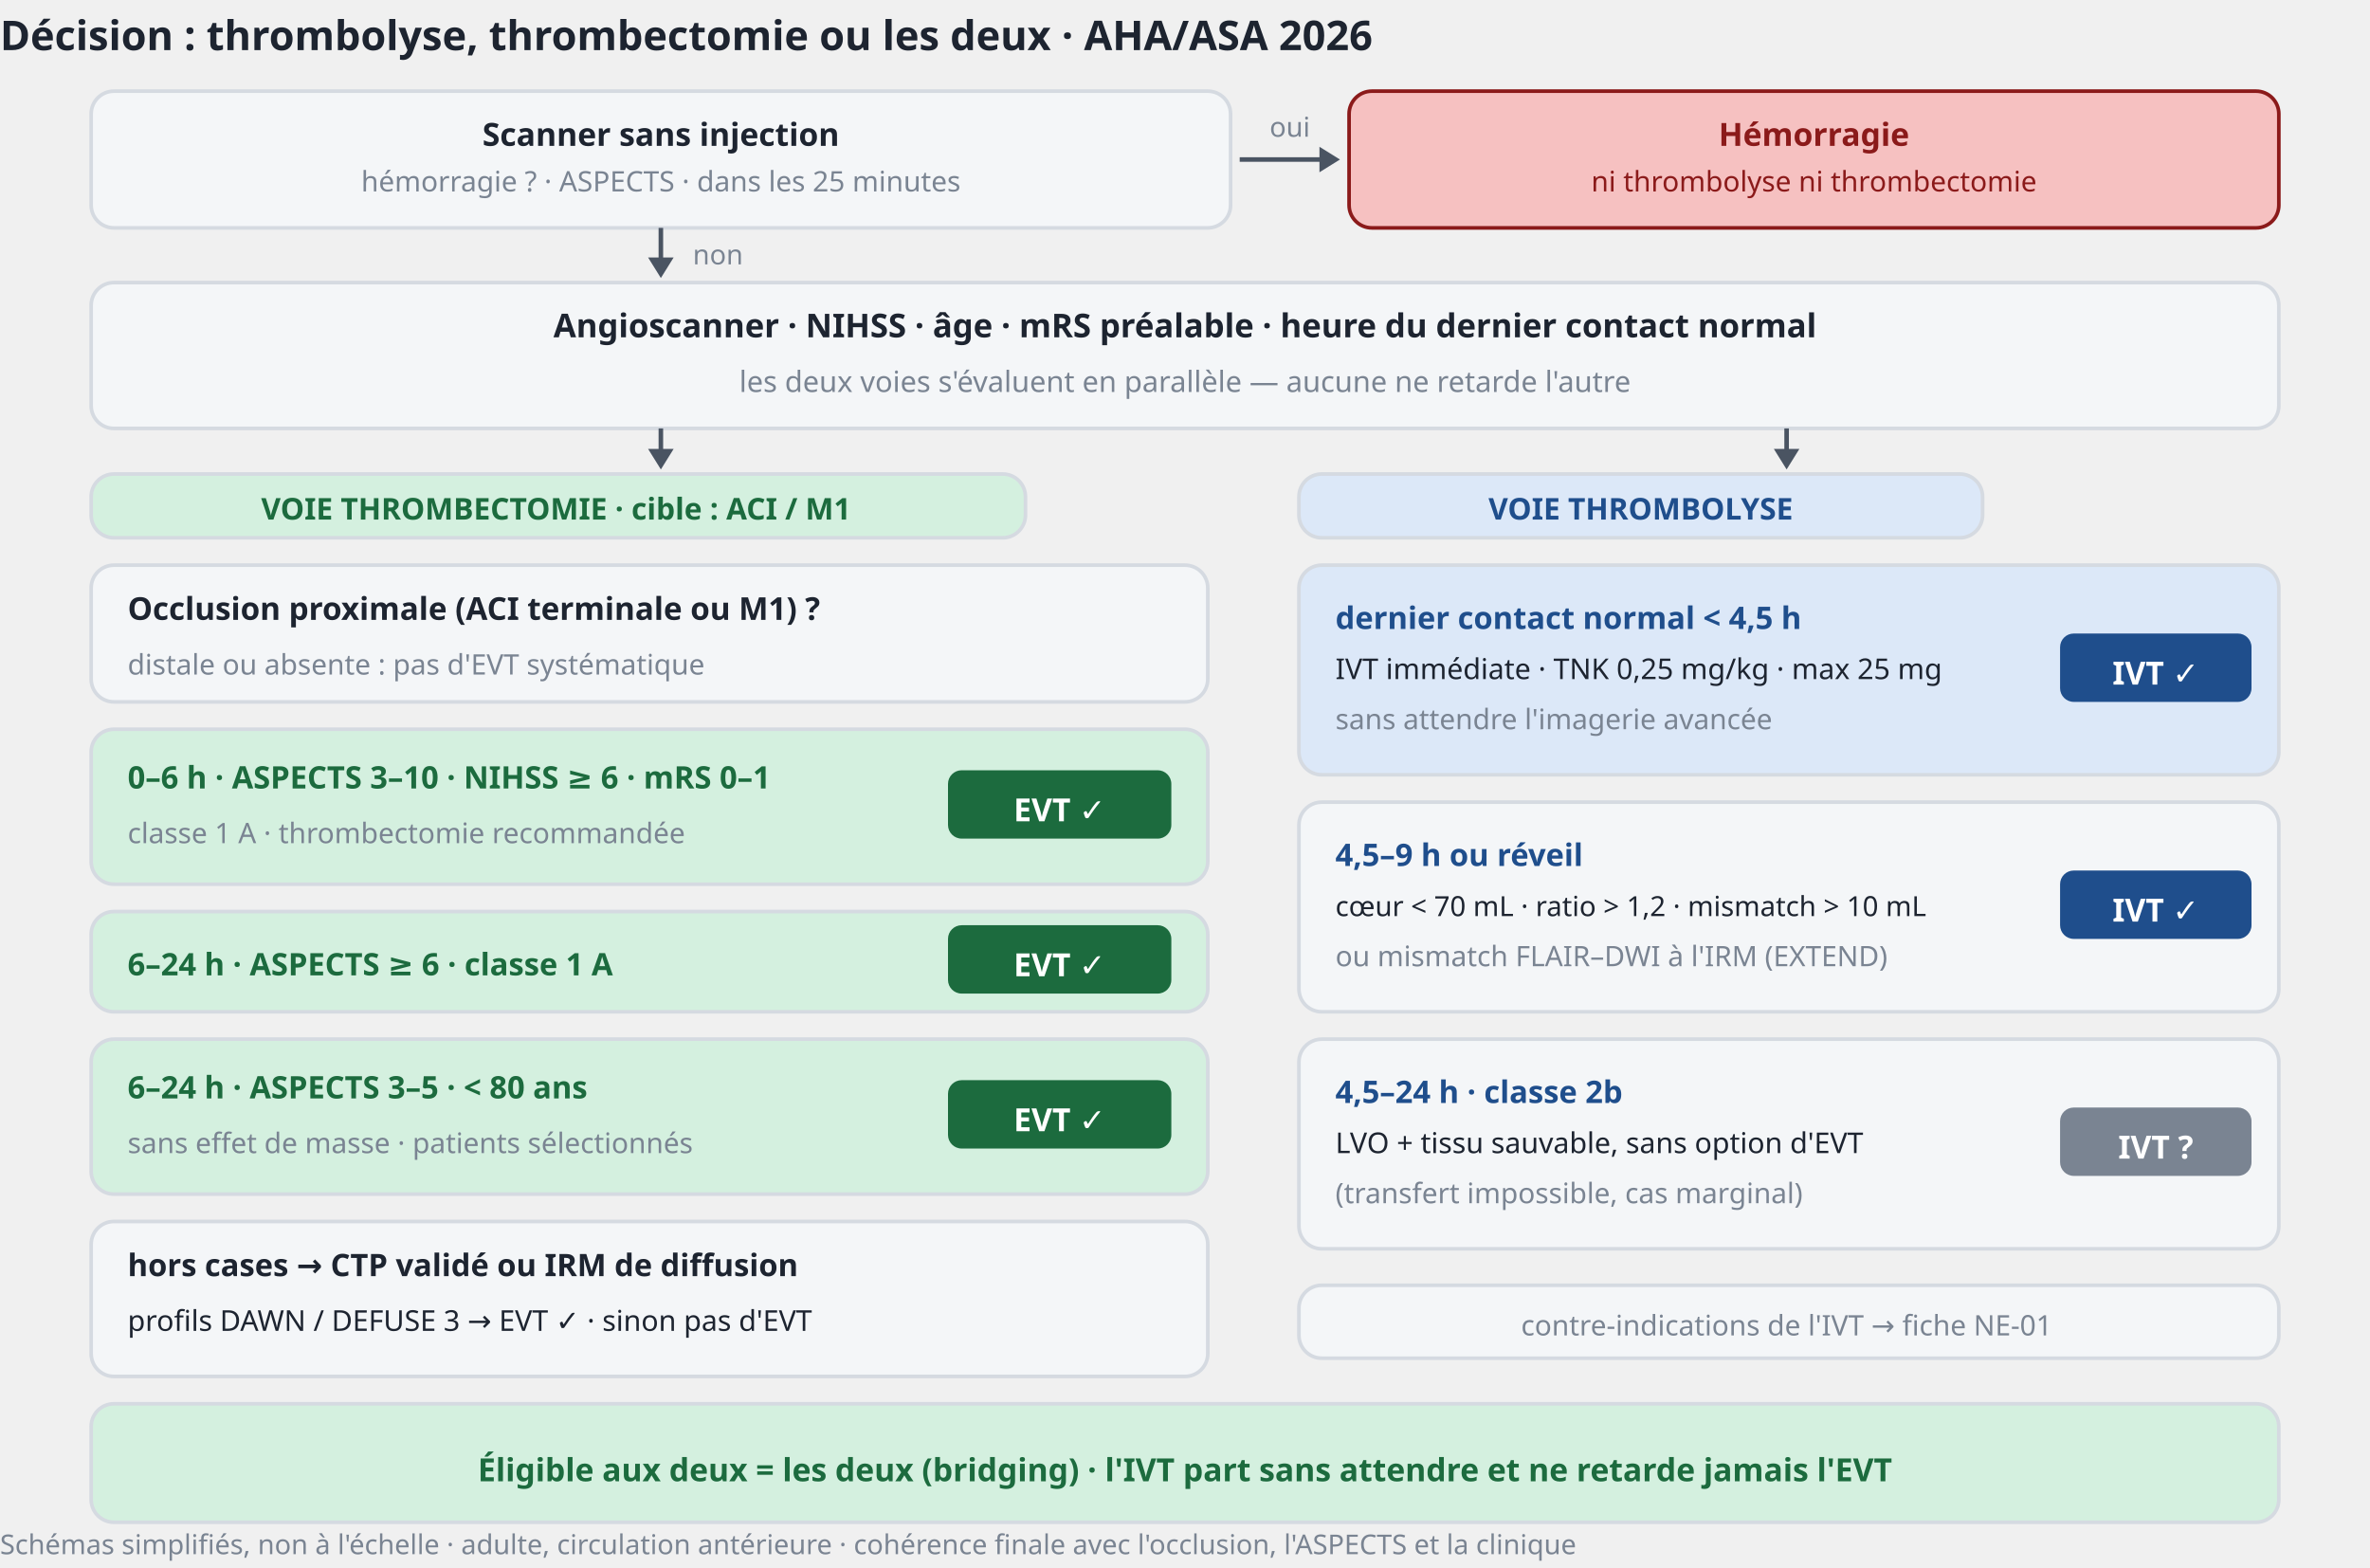
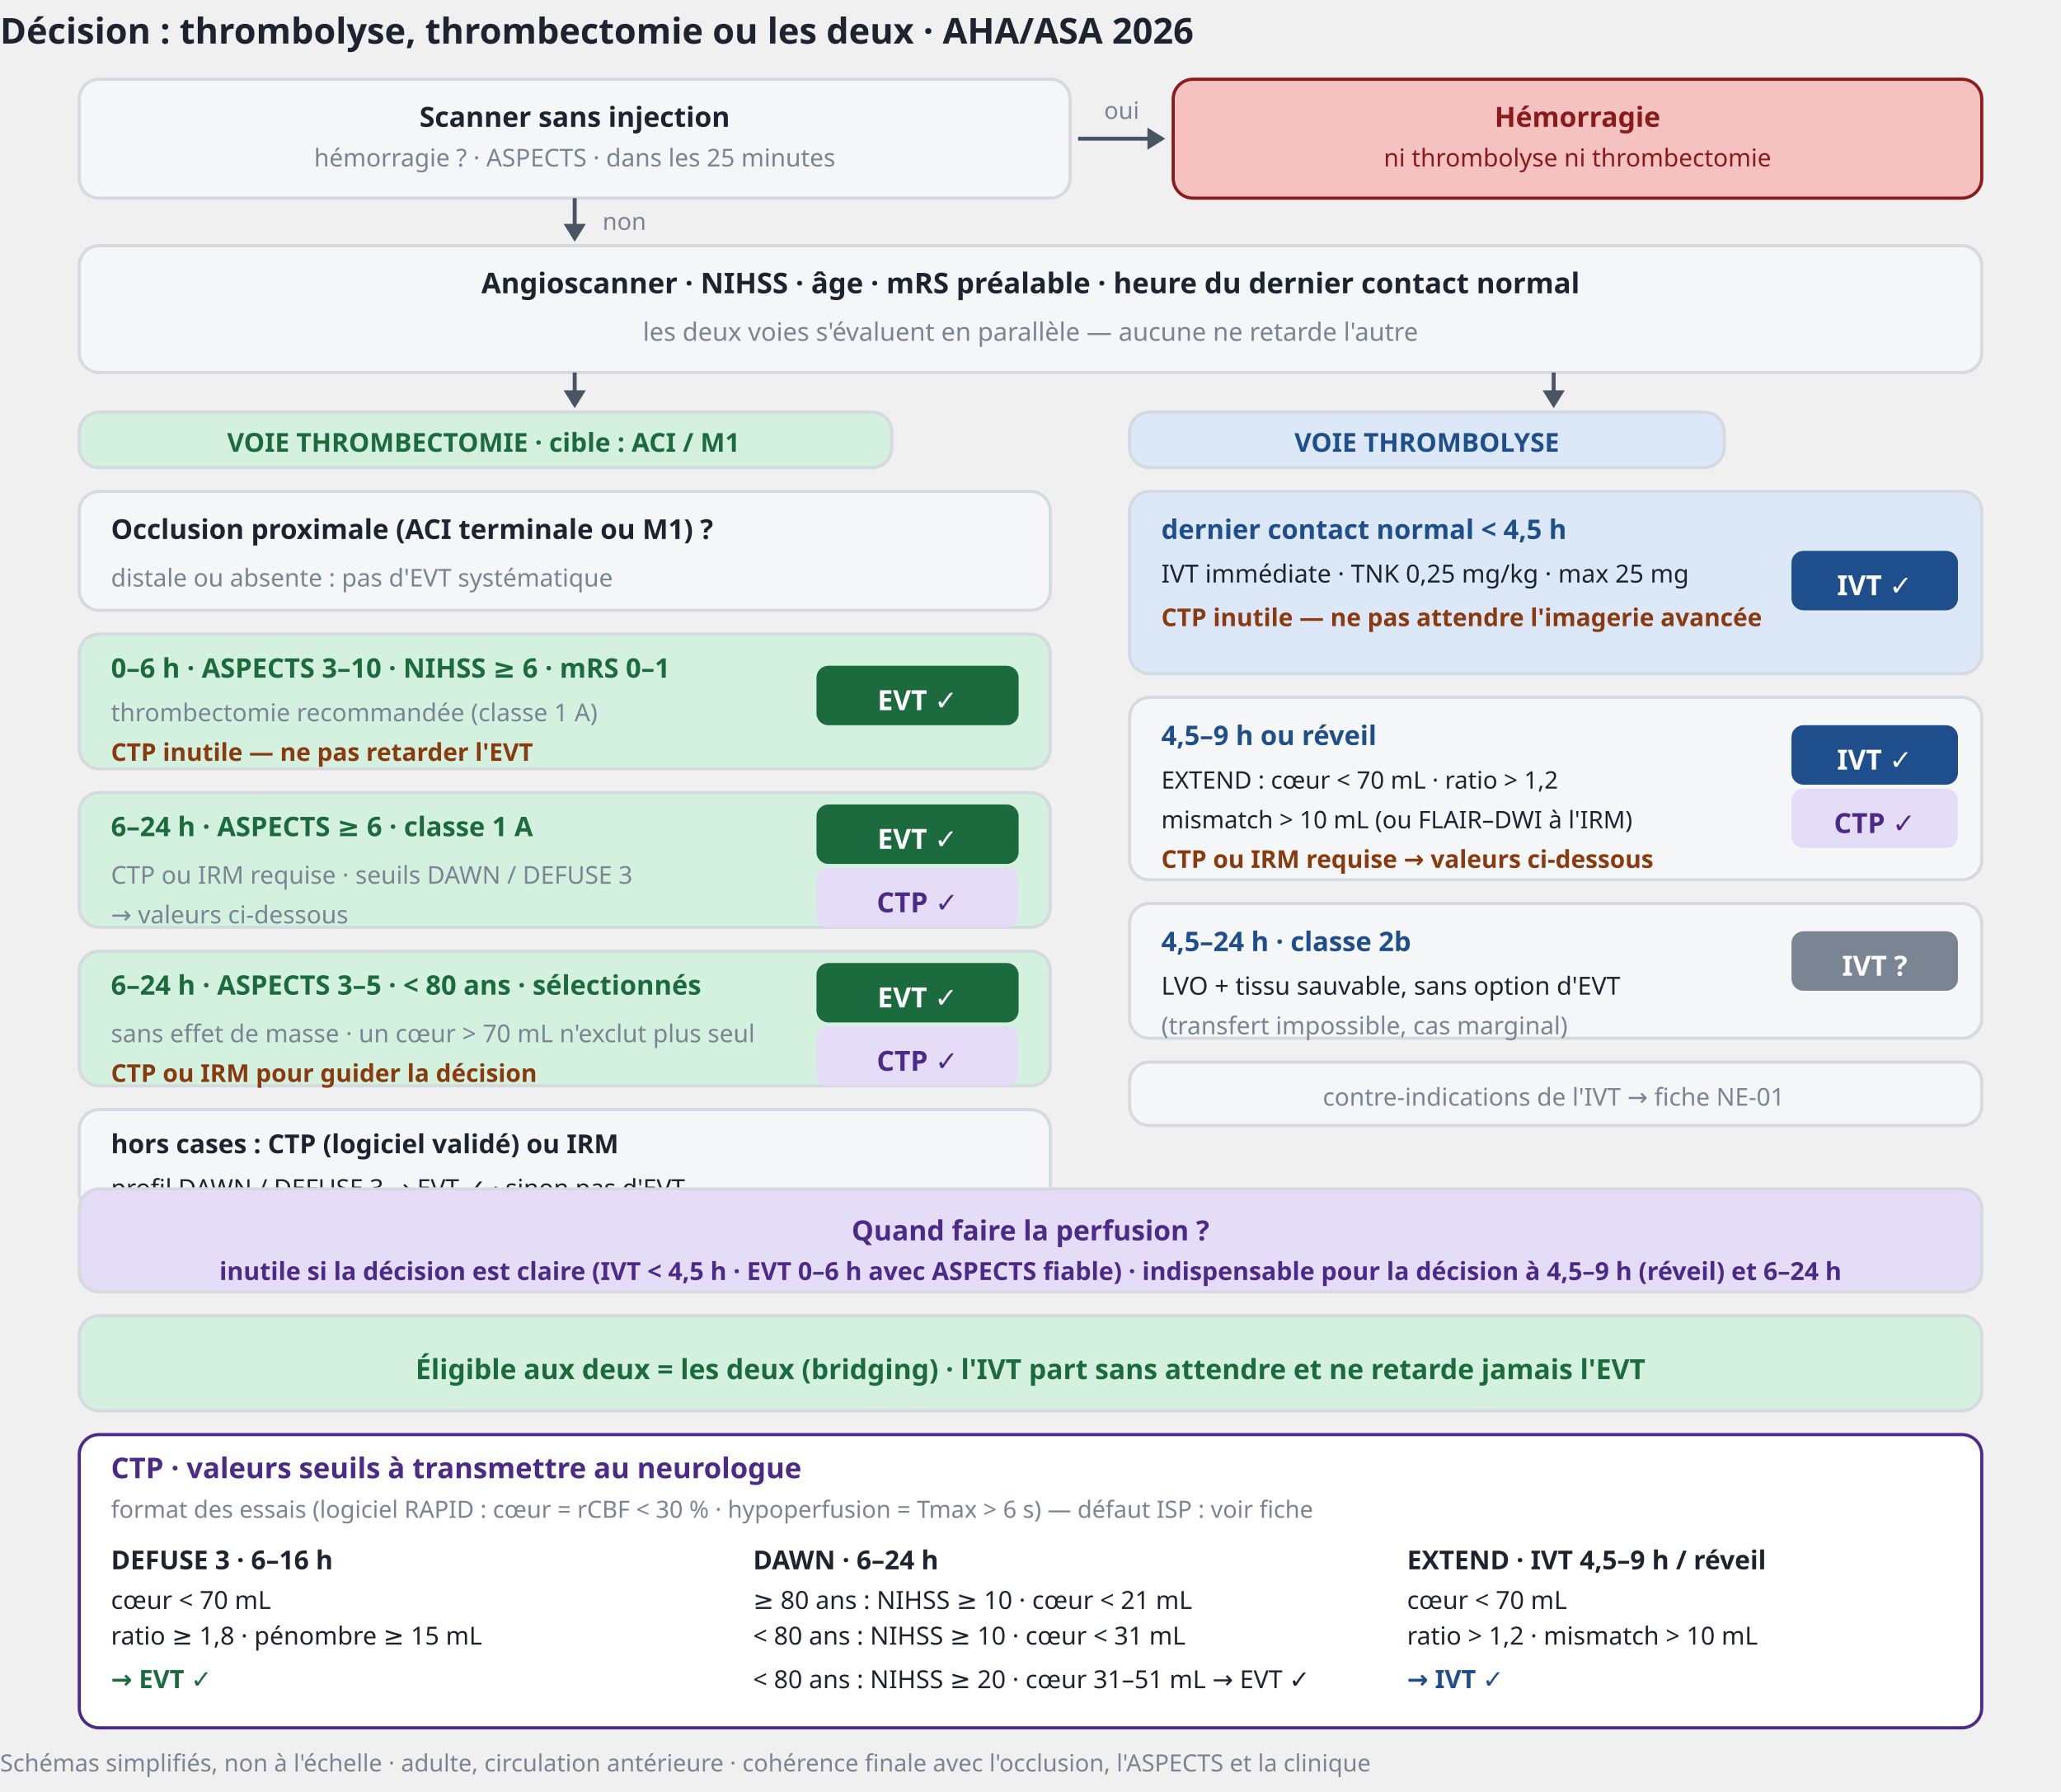
- <svg viewBox="0 0 520 344" role="img" style="width:100%;height:auto">
+ <svg viewBox="0 0 520 452" role="img" style="width:100%;height:auto">
  <text x="0.0" y="11.0" text-anchor="start" font-size="9" font-weight="700" fill="#1d2430" font-family="IS">Décision : thrombolyse, thrombectomie ou les deux · AHA/ASA 2026</text>
  <rect x="20" y="20" width="250" height="30" rx="5" fill="#f4f6f8" stroke="#d5dae1" stroke-width="0.8" />
  <text x="145.0" y="32.0" text-anchor="middle" font-size="7" font-weight="700" fill="#1d2430" font-family="IS">Scanner sans injection</text>
  <text x="145.0" y="42.0" text-anchor="middle" font-size="6.2" font-weight="400" fill="#7a8492" font-family="IS">hémorragie ? · ASPECTS · dans les 25 minutes</text>
  <path d="M272,35 L290.5,35" stroke="#4a5462" stroke-width="1" fill="none" />
  <path d="M289.5,32.2 L294,35 L289.5,37.8Z" fill="#4a5462" />
  <text x="283.0" y="30.0" text-anchor="middle" font-size="6" font-weight="400" fill="#7a8492" font-family="IS">oui</text>
  <rect x="296" y="20" width="204" height="30" rx="5" fill="#F6C1C1" stroke="#8B1A1A" stroke-width="0.8" />
  <text x="398.0" y="32.0" text-anchor="middle" font-size="7" font-weight="700" fill="#8B1A1A" font-family="IS">Hémorragie</text>
  <text x="398.0" y="42.0" text-anchor="middle" font-size="6.2" font-weight="400" fill="#8B1A1A" font-family="IS">ni thrombolyse ni thrombectomie</text>
  <path d="M145,50 L145,57.5" stroke="#4a5462" stroke-width="1" fill="none" />
  <path d="M142.2,56.5 L145,61 L147.8,56.5Z" fill="#4a5462" />
  <text x="152.0" y="58.0" text-anchor="start" font-size="6" font-weight="400" fill="#7a8492" font-family="IS">non</text>
  <rect x="20" y="62" width="480" height="32" rx="5" fill="#f4f6f8" stroke="#d5dae1" stroke-width="0.8" />
  <text x="260.0" y="74.0" text-anchor="middle" font-size="7.2" font-weight="700" fill="#1d2430" font-family="IS">Angioscanner · NIHSS · âge · mRS préalable · heure du dernier contact normal</text>
  <text x="260.0" y="86.0" text-anchor="middle" font-size="6.4" font-weight="400" fill="#7a8492" font-family="IS">les deux voies s'évaluent en parallèle — aucune ne retarde l'autre</text>
  <path d="M145,94 L145,99.5" stroke="#4a5462" stroke-width="1" fill="none" />
  <path d="M142.2,98.5 L145,103 L147.8,98.5Z" fill="#4a5462" />
  <path d="M392,94 L392,99.5" stroke="#4a5462" stroke-width="1" fill="none" />
  <path d="M389.2,98.5 L392,103 L394.8,98.5Z" fill="#4a5462" />
  <rect x="20" y="104" width="205" height="14" rx="5" fill="#D4F0DF" stroke="#d5dae1" stroke-width="0.8" />
  <text x="122.0" y="114.0" text-anchor="middle" font-size="6.6" font-weight="700" fill="#1C6B3E" font-family="IS">VOIE THROMBECTOMIE · cible : ACI / M1</text>
  <rect x="20" y="124" width="245" height="30" rx="5" fill="#f4f6f8" stroke="#d5dae1" stroke-width="0.8" />
  <text x="28.0" y="136.0" text-anchor="start" font-size="6.9" font-weight="700" fill="#1d2430" font-family="IS">Occlusion proximale (ACI terminale ou M1) ?</text>
  <text x="28.0" y="148.0" text-anchor="start" font-size="6.2" font-weight="400" fill="#7a8492" font-family="IS">distale ou absente : pas d'EVT systématique</text>
  <rect x="20" y="160" width="245" height="34" rx="5" fill="#D4F0DF" stroke="#d5dae1" stroke-width="0.8" />
-   <text x="28.0" y="173.0" text-anchor="start" font-size="6.8" font-weight="700" fill="#1C6B3E" font-family="IS">0–6 h · ASPECTS 3–10 · NIHSS ≥ 6 · mRS 0–1</text>
-   <text x="28.0" y="185.0" text-anchor="start" font-size="6.2" font-weight="400" fill="#7a8492" font-family="IS">classe 1 A · thrombectomie recommandée</text>
-   <rect x="208" y="169" width="49" height="15" rx="3" fill="#1C6B3E" />
-   <text x="232.5" y="180.2" text-anchor="middle" font-size="7" font-weight="700" fill="#fff" font-family="IS">EVT ✓</text>
-   <rect x="20" y="200" width="245" height="22" rx="5" fill="#D4F0DF" stroke="#d5dae1" stroke-width="0.8" />
-   <text x="28.0" y="214.0" text-anchor="start" font-size="6.8" font-weight="700" fill="#1C6B3E" font-family="IS">6–24 h · ASPECTS ≥ 6 · classe 1 A</text>
-   <rect x="208" y="203" width="49" height="15" rx="3" fill="#1C6B3E" />
-   <text x="232.5" y="214.2" text-anchor="middle" font-size="7" font-weight="700" fill="#fff" font-family="IS">EVT ✓</text>
-   <rect x="20" y="228" width="245" height="34" rx="5" fill="#D4F0DF" stroke="#d5dae1" stroke-width="0.8" />
-   <text x="28.0" y="241.0" text-anchor="start" font-size="6.8" font-weight="700" fill="#1C6B3E" font-family="IS">6–24 h · ASPECTS 3–5 · &lt; 80 ans</text>
-   <text x="28.0" y="253.0" text-anchor="start" font-size="6.2" font-weight="400" fill="#7a8492" font-family="IS">sans effet de masse · patients sélectionnés</text>
-   <rect x="208" y="237" width="49" height="15" rx="3" fill="#1C6B3E" />
-   <text x="232.5" y="248.2" text-anchor="middle" font-size="7" font-weight="700" fill="#fff" font-family="IS">EVT ✓</text>
-   <rect x="20" y="268" width="245" height="34" rx="5" fill="#f4f6f8" stroke="#d5dae1" stroke-width="0.8" />
-   <text x="28.0" y="280.0" text-anchor="start" font-size="6.8" font-weight="700" fill="#1d2430" font-family="IS">hors cases → CTP validé ou IRM de diffusion</text>
-   <text x="28.0" y="292.0" text-anchor="start" font-size="6.3" font-weight="400" fill="#1d2430" font-family="IS">profils DAWN / DEFUSE 3 → EVT ✓ · sinon pas d'EVT</text>
+   <text x="28.0" y="171.0" text-anchor="start" font-size="6.8" font-weight="700" fill="#1C6B3E" font-family="IS">0–6 h · ASPECTS 3–10 · NIHSS ≥ 6 · mRS 0–1</text>
+   <text x="28.0" y="182.0" text-anchor="start" font-size="6.2" font-weight="400" fill="#7a8492" font-family="IS">thrombectomie recommandée (classe 1 A)</text>
+   <text x="28.0" y="192.0" text-anchor="start" font-size="6.2" font-weight="700" fill="#8A3A0F" font-family="IS">CTP inutile — ne pas retarder l'EVT</text>
+   <rect x="206" y="168" width="51" height="15" rx="3" fill="#1C6B3E" />
+   <text x="231.5" y="179.2" text-anchor="middle" font-size="7" font-weight="700" fill="#fff" font-family="IS">EVT ✓</text>
+   <rect x="20" y="200" width="245" height="34" rx="5" fill="#D4F0DF" stroke="#d5dae1" stroke-width="0.8" />
+   <text x="28.0" y="211.0" text-anchor="start" font-size="6.8" font-weight="700" fill="#1C6B3E" font-family="IS">6–24 h · ASPECTS ≥ 6 · classe 1 A</text>
+   <text x="28.0" y="223.0" text-anchor="start" font-size="6.2" font-weight="400" fill="#7a8492" font-family="IS">CTP ou IRM requise · seuils DAWN / DEFUSE 3</text>
+   <text x="28.0" y="233.0" text-anchor="start" font-size="6.2" font-weight="400" fill="#7a8492" font-family="IS">→ valeurs ci-dessous</text>
+   <rect x="206" y="203" width="51" height="15" rx="3" fill="#1C6B3E" />
+   <text x="231.5" y="214.2" text-anchor="middle" font-size="7" font-weight="700" fill="#fff" font-family="IS">EVT ✓</text>
+   <rect x="206" y="219" width="51" height="15" rx="3" fill="#E5DCF7" />
+   <text x="231.5" y="230.2" text-anchor="middle" font-size="7" font-weight="700" fill="#4B2A8A" font-family="IS">CTP ✓</text>
+   <rect x="20" y="240" width="245" height="34" rx="5" fill="#D4F0DF" stroke="#d5dae1" stroke-width="0.8" />
+   <text x="28.0" y="251.0" text-anchor="start" font-size="6.8" font-weight="700" fill="#1C6B3E" font-family="IS">6–24 h · ASPECTS 3–5 · &lt; 80 ans · sélectionnés</text>
+   <text x="28.0" y="263.0" text-anchor="start" font-size="6.2" font-weight="400" fill="#7a8492" font-family="IS">sans effet de masse · un cœur &gt; 70 mL n'exclut plus seul</text>
+   <text x="28.0" y="273.0" text-anchor="start" font-size="6.2" font-weight="700" fill="#8A3A0F" font-family="IS">CTP ou IRM pour guider la décision</text>
+   <rect x="206" y="243" width="51" height="15" rx="3" fill="#1C6B3E" />
+   <text x="231.5" y="254.2" text-anchor="middle" font-size="7" font-weight="700" fill="#fff" font-family="IS">EVT ✓</text>
+   <rect x="206" y="259" width="51" height="15" rx="3" fill="#E5DCF7" />
+   <text x="231.5" y="270.2" text-anchor="middle" font-size="7" font-weight="700" fill="#4B2A8A" font-family="IS">CTP ✓</text>
+   <rect x="20" y="280" width="245" height="26" rx="5" fill="#f4f6f8" stroke="#d5dae1" stroke-width="0.8" />
+   <text x="28.0" y="291.0" text-anchor="start" font-size="6.6" font-weight="700" fill="#1d2430" font-family="IS">hors cases : CTP (logiciel validé) ou IRM</text>
+   <text x="28.0" y="302.0" text-anchor="start" font-size="6.2" font-weight="400" fill="#1d2430" font-family="IS">profil DAWN / DEFUSE 3 → EVT ✓ · sinon pas d'EVT</text>
  <rect x="285" y="104" width="150" height="14" rx="5" fill="#DCE8F8" stroke="#d5dae1" stroke-width="0.8" />
  <text x="360.0" y="114.0" text-anchor="middle" font-size="6.6" font-weight="700" fill="#1F4E8C" font-family="IS">VOIE THROMBOLYSE</text>
  <rect x="285" y="124" width="215" height="46" rx="5" fill="#DCE8F8" stroke="#d5dae1" stroke-width="0.8" />
-   <text x="293.0" y="138.0" text-anchor="start" font-size="6.8" font-weight="700" fill="#1F4E8C" font-family="IS">dernier contact normal &lt; 4,5 h</text>
-   <text x="293.0" y="149.0" text-anchor="start" font-size="6.3" font-weight="400" fill="#1d2430" font-family="IS">IVT immédiate · TNK 0,25 mg/kg · max 25 mg</text>
-   <text x="293.0" y="160.0" text-anchor="start" font-size="6.2" font-weight="400" fill="#7a8492" font-family="IS">sans attendre l'imagerie avancée</text>
+   <text x="293.0" y="136.0" text-anchor="start" font-size="6.8" font-weight="700" fill="#1F4E8C" font-family="IS">dernier contact normal &lt; 4,5 h</text>
+   <text x="293.0" y="147.0" text-anchor="start" font-size="6.3" font-weight="400" fill="#1d2430" font-family="IS">IVT immédiate · TNK 0,25 mg/kg · max 25 mg</text>
+   <text x="293.0" y="158.0" text-anchor="start" font-size="6.2" font-weight="700" fill="#8A3A0F" font-family="IS">CTP inutile — ne pas attendre l'imagerie avancée</text>
  <rect x="452" y="139" width="42" height="15" rx="3" fill="#1F4E8C" />
  <text x="473.0" y="150.2" text-anchor="middle" font-size="7" font-weight="700" fill="#fff" font-family="IS">IVT ✓</text>
  <rect x="285" y="176" width="215" height="46" rx="5" fill="#f4f6f8" stroke="#d5dae1" stroke-width="0.8" />
-   <text x="293.0" y="190.0" text-anchor="start" font-size="6.8" font-weight="700" fill="#1F4E8C" font-family="IS">4,5–9 h ou réveil</text>
-   <text x="293.0" y="201.0" text-anchor="start" font-size="6.1" font-weight="400" fill="#1d2430" font-family="IS">cœur &lt; 70 mL · ratio &gt; 1,2 · mismatch &gt; 10 mL</text>
-   <text x="293.0" y="212.0" text-anchor="start" font-size="6.2" font-weight="400" fill="#7a8492" font-family="IS">ou mismatch FLAIR–DWI à l'IRM (EXTEND)</text>
-   <rect x="452" y="191" width="42" height="15" rx="3" fill="#1F4E8C" />
-   <text x="473.0" y="202.2" text-anchor="middle" font-size="7" font-weight="700" fill="#fff" font-family="IS">IVT ✓</text>
-   <rect x="285" y="228" width="215" height="46" rx="5" fill="#f4f6f8" stroke="#d5dae1" stroke-width="0.8" />
-   <text x="293.0" y="242.0" text-anchor="start" font-size="6.8" font-weight="700" fill="#1F4E8C" font-family="IS">4,5–24 h · classe 2b</text>
-   <text x="293.0" y="253.0" text-anchor="start" font-size="6.3" font-weight="400" fill="#1d2430" font-family="IS">LVO + tissu sauvable, sans option d'EVT</text>
-   <text x="293.0" y="264.0" text-anchor="start" font-size="6.2" font-weight="400" fill="#7a8492" font-family="IS">(transfert impossible, cas marginal)</text>
-   <rect x="452" y="243" width="42" height="15" rx="3" fill="#7a8492" />
-   <text x="473.0" y="254.2" text-anchor="middle" font-size="7" font-weight="700" fill="#fff" font-family="IS">IVT ?</text>
-   <rect x="285" y="282" width="215" height="16" rx="5" fill="#f4f6f8" stroke="#d5dae1" stroke-width="0.8" />
-   <text x="392.0" y="293.0" text-anchor="middle" font-size="6.2" font-weight="400" fill="#7a8492" font-family="IS">contre-indications de l'IVT → fiche NE-01</text>
-   <rect x="20" y="308" width="480" height="26" rx="5" fill="#D4F0DF" stroke="#d5dae1" stroke-width="0.8" />
-   <text x="260.0" y="325.0" text-anchor="middle" font-size="7" font-weight="700" fill="#1C6B3E" font-family="IS">Éligible aux deux = les deux (bridging) · l'IVT part sans attendre et ne retarde jamais l'EVT</text>
-   <text x="0.0" y="341.0" text-anchor="start" font-size="6" font-weight="400" fill="#7a8492" font-family="IS">Schémas simplifiés, non à l'échelle · adulte, circulation antérieure · cohérence finale avec l'occlusion, l'ASPECTS et la clinique</text>
+   <text x="293.0" y="188.0" text-anchor="start" font-size="6.8" font-weight="700" fill="#1F4E8C" font-family="IS">4,5–9 h ou réveil</text>
+   <text x="293.0" y="199.0" text-anchor="start" font-size="6.1" font-weight="400" fill="#1d2430" font-family="IS">EXTEND : cœur &lt; 70 mL · ratio &gt; 1,2</text>
+   <text x="293.0" y="209.0" text-anchor="start" font-size="6.1" font-weight="400" fill="#1d2430" font-family="IS">mismatch &gt; 10 mL (ou FLAIR–DWI à l'IRM)</text>
+   <text x="293.0" y="219.0" text-anchor="start" font-size="6.2" font-weight="700" fill="#8A3A0F" font-family="IS">CTP ou IRM requise → valeurs ci-dessous</text>
+   <rect x="452" y="183" width="42" height="15" rx="3" fill="#1F4E8C" />
+   <text x="473.0" y="194.2" text-anchor="middle" font-size="7" font-weight="700" fill="#fff" font-family="IS">IVT ✓</text>
+   <rect x="452" y="199" width="42" height="15" rx="3" fill="#E5DCF7" />
+   <text x="473.0" y="210.2" text-anchor="middle" font-size="7" font-weight="700" fill="#4B2A8A" font-family="IS">CTP ✓</text>
+   <rect x="285" y="228" width="215" height="34" rx="5" fill="#f4f6f8" stroke="#d5dae1" stroke-width="0.8" />
+   <text x="293.0" y="240.0" text-anchor="start" font-size="6.8" font-weight="700" fill="#1F4E8C" font-family="IS">4,5–24 h · classe 2b</text>
+   <text x="293.0" y="251.0" text-anchor="start" font-size="6.3" font-weight="400" fill="#1d2430" font-family="IS">LVO + tissu sauvable, sans option d'EVT</text>
+   <text x="293.0" y="261.0" text-anchor="start" font-size="6.2" font-weight="400" fill="#7a8492" font-family="IS">(transfert impossible, cas marginal)</text>
+   <rect x="452" y="235" width="42" height="15" rx="3" fill="#7a8492" />
+   <text x="473.0" y="246.2" text-anchor="middle" font-size="7" font-weight="700" fill="#fff" font-family="IS">IVT ?</text>
+   <rect x="285" y="268" width="215" height="16" rx="5" fill="#f4f6f8" stroke="#d5dae1" stroke-width="0.8" />
+   <text x="392.0" y="279.0" text-anchor="middle" font-size="6.2" font-weight="400" fill="#7a8492" font-family="IS">contre-indications de l'IVT → fiche NE-01</text>
+   <rect x="20" y="300" width="480" height="26" rx="5" fill="#E5DCF7" stroke="#d5dae1" stroke-width="0.8" />
+   <text x="260.0" y="313.0" text-anchor="middle" font-size="7" font-weight="700" fill="#4B2A8A" font-family="IS">Quand faire la perfusion ?</text>
+   <text x="260.0" y="323.0" text-anchor="middle" font-size="6.3" font-weight="700" fill="#4B2A8A" font-family="IS">inutile si la décision est claire (IVT &lt; 4,5 h · EVT 0–6 h avec ASPECTS fiable) · indispensable pour la décision à 4,5–9 h (réveil) et 6–24 h</text>
+   <rect x="20" y="332" width="480" height="24" rx="5" fill="#D4F0DF" stroke="#d5dae1" stroke-width="0.8" />
+   <text x="260.0" y="348.0" text-anchor="middle" font-size="7" font-weight="700" fill="#1C6B3E" font-family="IS">Éligible aux deux = les deux (bridging) · l'IVT part sans attendre et ne retarde jamais l'EVT</text>
+   <rect x="20" y="362" width="480" height="74" rx="5" fill="#fff" stroke="#4B2A8A" stroke-width="0.8" />
+   <text x="28.0" y="373.0" text-anchor="start" font-size="7.2" font-weight="700" fill="#4B2A8A" font-family="IS">CTP · valeurs seuils à transmettre au neurologue</text>
+   <text x="28.0" y="383.0" text-anchor="start" font-size="6" font-weight="400" fill="#7a8492" font-family="IS">format des essais (logiciel RAPID : cœur = rCBF &lt; 30 % · hypoperfusion = Tmax &gt; 6 s) — défaut ISP : voir fiche</text>
+   <text x="28.0" y="396.0" text-anchor="start" font-size="6.6" font-weight="700" fill="#1d2430" font-family="IS">DEFUSE 3 · 6–16 h</text>
+   <text x="28.0" y="406.0" text-anchor="start" font-size="6.3" font-weight="400" fill="#1d2430" font-family="IS">cœur &lt; 70 mL</text>
+   <text x="28.0" y="415.0" text-anchor="start" font-size="6.3" font-weight="400" fill="#1d2430" font-family="IS">ratio ≥ 1,8 · pénombre ≥ 15 mL</text>
+   <text x="28.0" y="426.0" text-anchor="start" font-size="6.4" font-weight="700" fill="#1C6B3E" font-family="IS">→ EVT ✓</text>
+   <text x="190.0" y="396.0" text-anchor="start" font-size="6.6" font-weight="700" fill="#1d2430" font-family="IS">DAWN · 6–24 h</text>
+   <text x="190.0" y="406.0" text-anchor="start" font-size="6.3" font-weight="400" fill="#1d2430" font-family="IS">≥ 80 ans : NIHSS ≥ 10 · cœur &lt; 21 mL</text>
+   <text x="190.0" y="415.0" text-anchor="start" font-size="6.3" font-weight="400" fill="#1d2430" font-family="IS">&lt; 80 ans : NIHSS ≥ 10 · cœur &lt; 31 mL</text>
+   <text x="190.0" y="426.0" text-anchor="start" font-size="6.3" font-weight="400" fill="#1d2430" font-family="IS">&lt; 80 ans : NIHSS ≥ 20 · cœur 31–51 mL → EVT ✓</text>
+   <text x="355.0" y="396.0" text-anchor="start" font-size="6.6" font-weight="700" fill="#1d2430" font-family="IS">EXTEND · IVT 4,5–9 h / réveil</text>
+   <text x="355.0" y="406.0" text-anchor="start" font-size="6.3" font-weight="400" fill="#1d2430" font-family="IS">cœur &lt; 70 mL</text>
+   <text x="355.0" y="415.0" text-anchor="start" font-size="6.3" font-weight="400" fill="#1d2430" font-family="IS">ratio &gt; 1,2 · mismatch &gt; 10 mL</text>
+   <text x="355.0" y="426.0" text-anchor="start" font-size="6.4" font-weight="700" fill="#1F4E8C" font-family="IS">→ IVT ✓</text>
+   <text x="0.0" y="447.0" text-anchor="start" font-size="6" font-weight="400" fill="#7a8492" font-family="IS">Schémas simplifiés, non à l'échelle · adulte, circulation antérieure · cohérence finale avec l'occlusion, l'ASPECTS et la clinique</text>
</svg>
